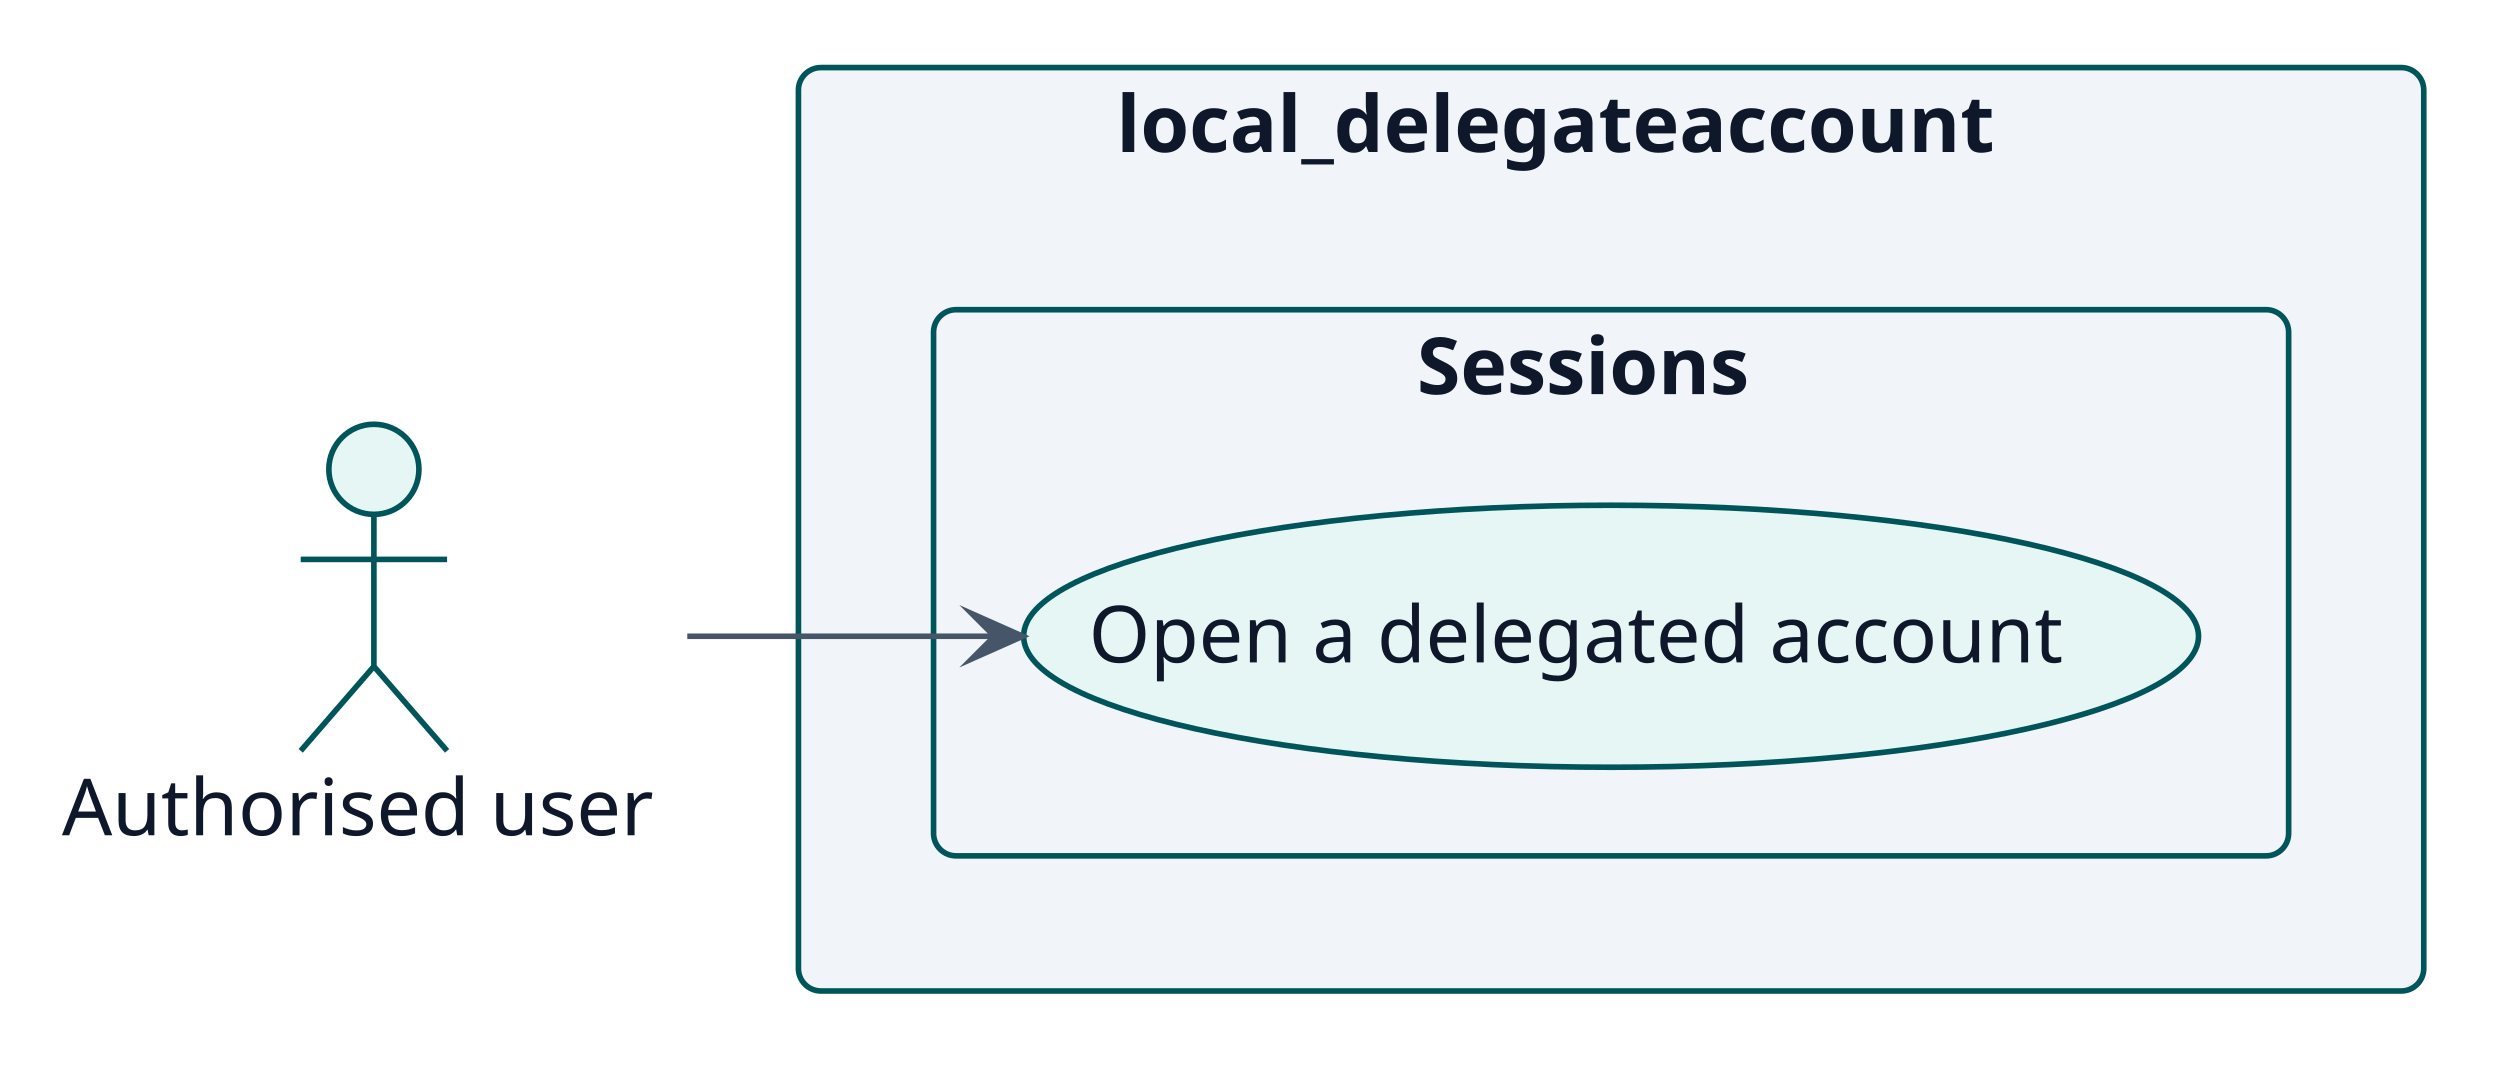
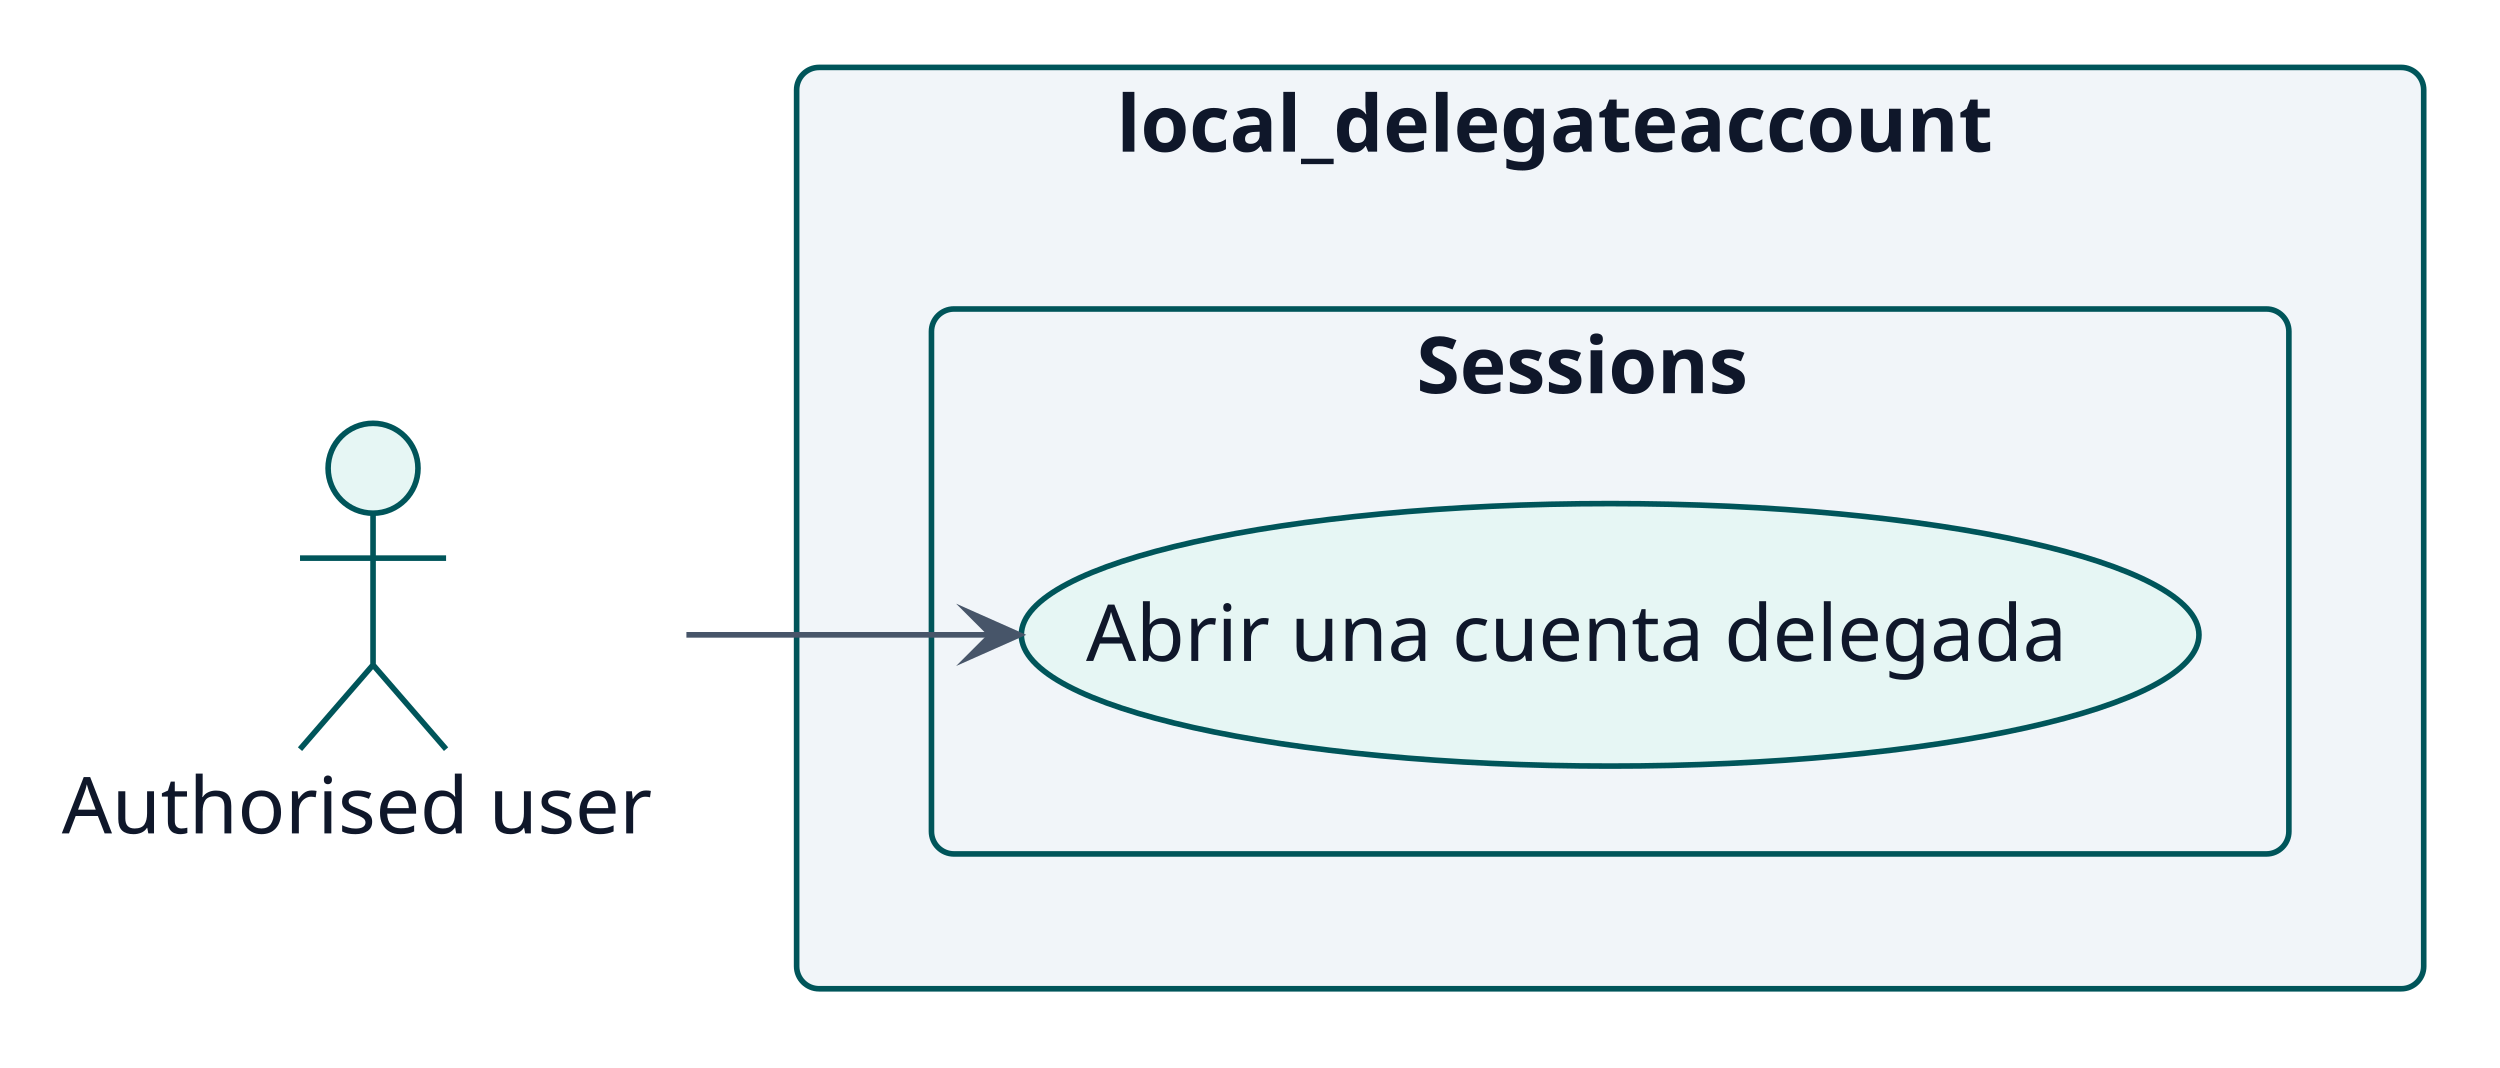
- <svg xmlns="http://www.w3.org/2000/svg" version="1.1" data-diagram-type="DESCRIPTION" style="width:444px;height:190px;background:#FFFFFF;" width="444px" height="190px" viewBox="0 0 444 190" zoomAndPan="magnify" preserveAspectRatio="none" contentStyleType="text/css">
+ <svg xmlns="http://www.w3.org/2000/svg" version="1.1" data-diagram-type="DESCRIPTION" style="width:445px;height:190px;background:#FFFFFF;" width="445px" height="190px" viewBox="0 0 445 190" zoomAndPan="magnify" preserveAspectRatio="none" contentStyleType="text/css">
  <defs />
  <g font-family="sans-serif" lengthAdjust="spacing">
    <g class="cluster" data-qualified-name="local_delegateaccount" id="ent0002" data-source-line="111">
-       <rect x="141.8" y="12" width="288.66" height="164" fill="#F1F5F9" style="stroke:#00555A;stroke-width:1;" rx="4" ry="4" />
-       <text x="198.271" y="26.995" fill="#0F172A" font-size="14" textLength="175.718" font-weight="700" font-family="IBM Plex Sans">local_delegateaccount</text>
+       <rect x="141.8" y="12" width="289.62" height="164" fill="#F1F5F9" style="stroke:#00555A;stroke-width:1;" rx="4" ry="4" />
+       <text x="198.751" y="26.995" fill="#0F172A" font-size="14" textLength="175.718" font-weight="700" font-family="IBM Plex Sans">local_delegateaccount</text>
    </g>
    <g class="cluster" data-qualified-name="local_delegateaccount.Sessions" id="ent0003" data-source-line="112">
-       <rect x="165.8" y="55" width="240.66" height="97" fill="#F1F5F9" style="stroke:#00555A;stroke-width:1;" rx="4" ry="4" />
-       <text x="251.65" y="69.995" fill="#0F172A" font-size="14" textLength="68.961" font-weight="700" font-family="IBM Plex Sans">Sessions</text>
+       <rect x="165.8" y="55" width="241.62" height="97" fill="#F1F5F9" style="stroke:#00555A;stroke-width:1;" rx="4" ry="4" />
+       <text x="252.13" y="69.995" fill="#0F172A" font-size="14" textLength="68.961" font-weight="700" font-family="IBM Plex Sans">Sessions</text>
    </g>
    <g class="entity" data-qualified-name="local_delegateaccount.Sessions.UC_openDelegatedAccount" id="ent0004" data-source-line="113">
-       <ellipse cx="286.129" cy="112.996" rx="104.329" ry="23.266" fill="#E6F6F4" style="stroke:#00555A;stroke-width:1;" />
-       <text x="193.352" y="117.644" fill="#0F172A" font-size="14" textLength="185.555" font-family="IBM Plex Sans">Open a delegated account</text>
+       <ellipse cx="286.608" cy="113.002" rx="104.808" ry="23.362" fill="#E6F6F4" style="stroke:#00555A;stroke-width:1;" />
+       <text x="193.308" y="117.65" fill="#0F172A" font-size="14" textLength="186.601" font-family="IBM Plex Sans">Abrir una cuenta delegada</text>
    </g>
    <g class="entity" data-qualified-name="A_Authorised_user" id="ent0001" data-source-line="109">
      <ellipse cx="66.402" cy="83.35" rx="8" ry="8" fill="#E6F6F4" style="stroke:#00555A;stroke-width:1;" />
      <path d="M66.402,91.35 L66.402,118.35 M53.402,99.35 L79.402,99.35 M66.402,118.35 L53.402,133.35 M66.402,118.35 L79.402,133.35" style="stroke:#00555A;stroke-width:1;" fill="none" />
      <text x="11" y="148.345" fill="#0F172A" font-size="14" textLength="110.804" font-family="IBM Plex Sans">Authorised user</text>
    </g>
    <g class="link" data-entity-1="ent0001" data-entity-2="ent0004" id="lnk5" data-source-line="117" data-link-type="dependency">
-       <path d="M122.06,113 C140.2,113 156.04,113 176.62,113" style="stroke:#475569;stroke-width:1;" fill="none" id="A_Authorised_user-to-UC_openDelegatedAccount" />
-       <polygon points="181.62,113,172.62,109,176.62,113,172.62,117,181.62,113" fill="#475569" style="stroke:#475569;stroke-width:1;stroke-linejoin:miter;stroke-miterlimit:10;" />
+       <path d="M122.18,113 C140.24,113 155.95,113 176.44,113" style="stroke:#475569;stroke-width:1;" fill="none" id="A_Authorised_user-to-UC_openDelegatedAccount" />
+       <polygon points="181.44,113,172.44,109,176.44,113,172.44,117,181.44,113" fill="#475569" style="stroke:#475569;stroke-width:1;stroke-linejoin:miter;stroke-miterlimit:10;" />
    </g>
  </g>
</svg>
